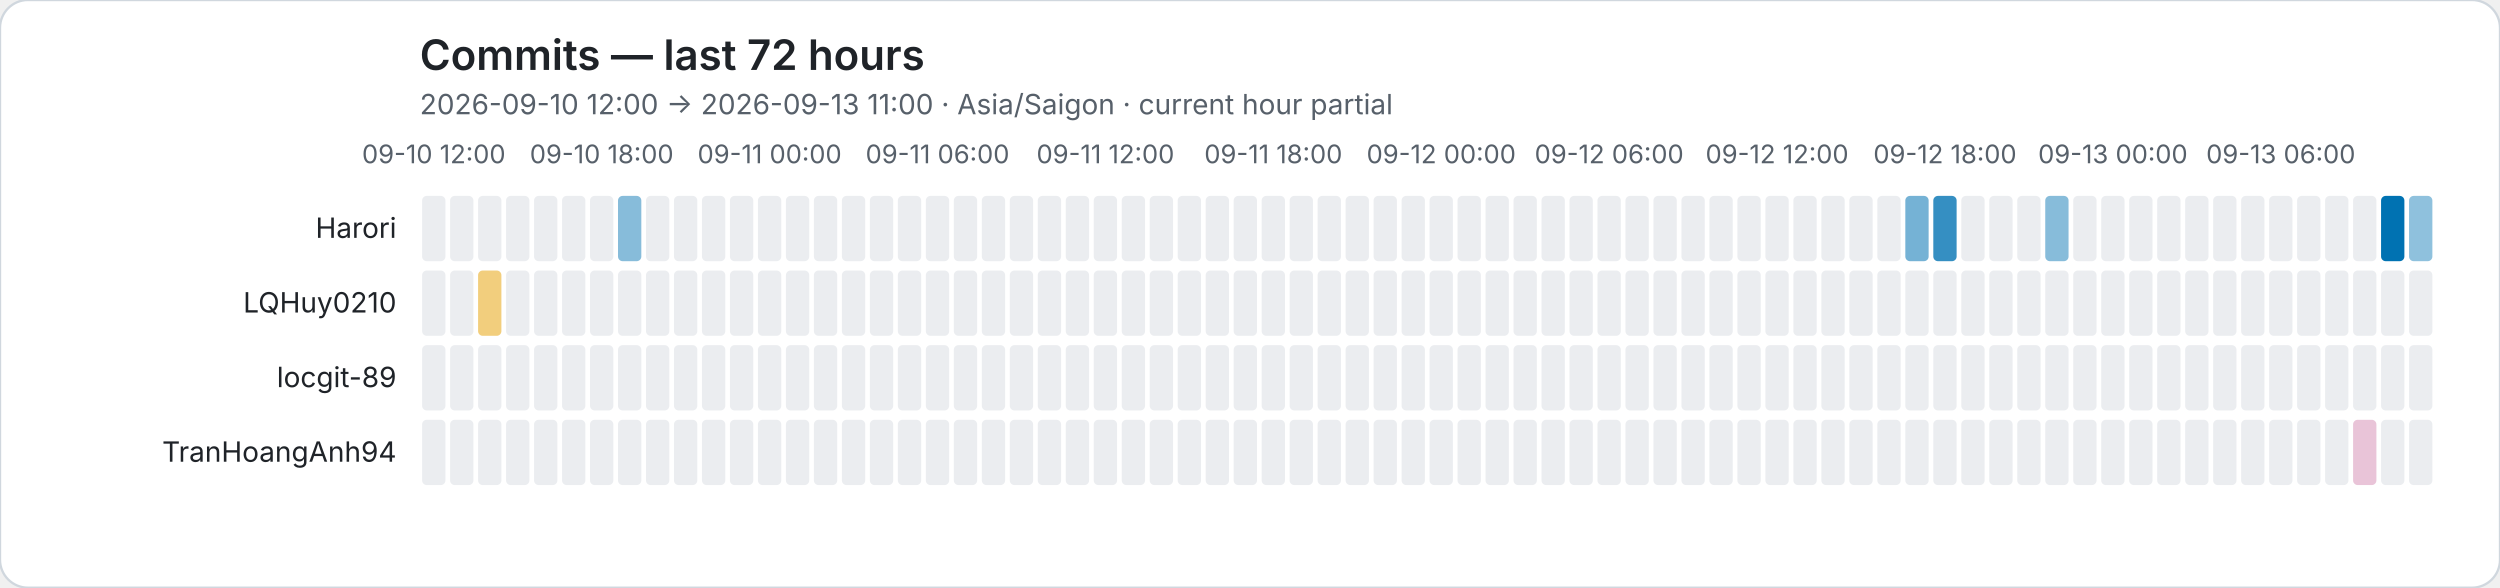
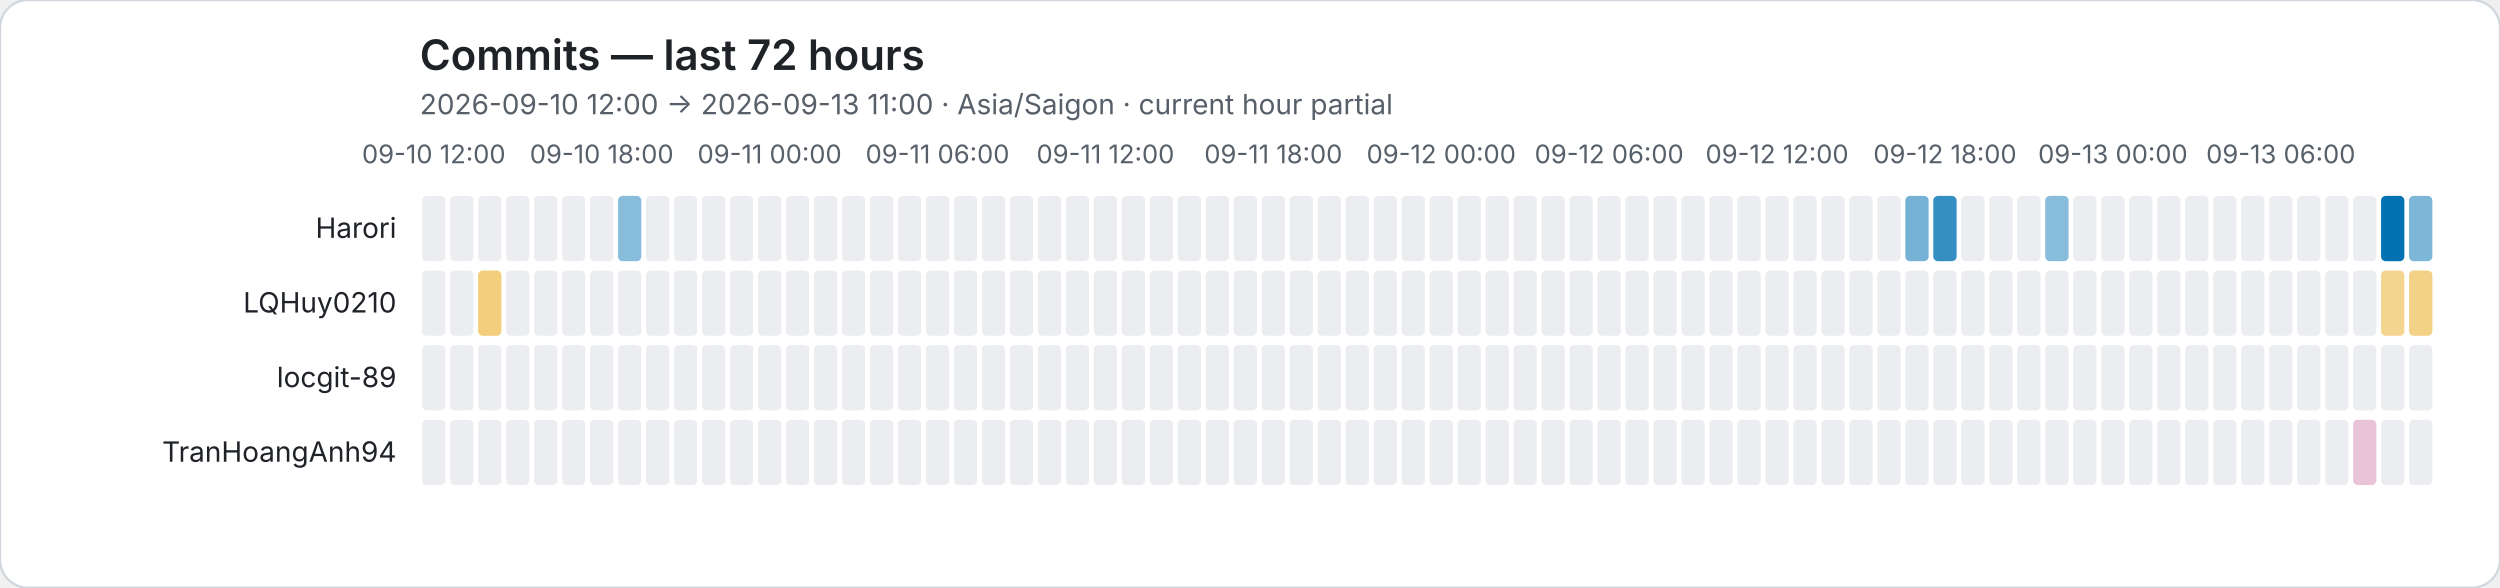
<svg xmlns="http://www.w3.org/2000/svg" role="img" viewBox="0 0 1072 252">
  <rect width="1072" height="252" rx="12" fill="#ffffff" stroke="#d0d7de" />
  <style>text{font-family:system-ui,-apple-system,BlinkMacSystemFont,"Segoe UI",sans-serif}.axis{fill:#57606a;font-size:11px}.heading{fill:#1f2328;font-size:18px;font-weight:600}.subheading{fill:#57606a;font-size:12px}.name{fill:#1f2328;font-size:12px}</style>
  <text class="heading" x="180" y="30">Commits — last 72 hours</text>
  <text class="subheading" x="180" y="49">2026-09-10 12:00 → 2026-09-13 11:00 · Asia/Saigon · current hour partial</text>
  <text class="axis" x="186" y="70" text-anchor="middle">09-10 12:00</text>
  <text class="axis" x="258" y="70" text-anchor="middle">09-10 18:00</text>
  <text class="axis" x="330" y="70" text-anchor="middle">09-11 00:00</text>
  <text class="axis" x="402" y="70" text-anchor="middle">09-11 06:00</text>
  <text class="axis" x="474" y="70" text-anchor="middle">09-11 12:00</text>
  <text class="axis" x="546" y="70" text-anchor="middle">09-11 18:00</text>
  <text class="axis" x="618" y="70" text-anchor="middle">09-12 00:00</text>
  <text class="axis" x="690" y="70" text-anchor="middle">09-12 06:00</text>
  <text class="axis" x="762" y="70" text-anchor="middle">09-12 12:00</text>
  <text class="axis" x="834" y="70" text-anchor="middle">09-12 18:00</text>
  <text class="axis" x="906" y="70" text-anchor="middle">09-13 00:00</text>
  <text class="axis" x="978" y="70" text-anchor="middle">09-13 06:00</text>
  <text class="name" x="170" y="102" text-anchor="end">Harori</text>
  <rect data-hour="0" x="181" y="84" width="10" height="28" rx="2" fill="#ebedf0" />
  <rect data-hour="1" x="193" y="84" width="10" height="28" rx="2" fill="#ebedf0" />
  <rect data-hour="2" x="205" y="84" width="10" height="28" rx="2" fill="#ebedf0" />
  <rect data-hour="3" x="217" y="84" width="10" height="28" rx="2" fill="#ebedf0" />
  <rect data-hour="4" x="229" y="84" width="10" height="28" rx="2" fill="#ebedf0" />
  <rect data-hour="5" x="241" y="84" width="10" height="28" rx="2" fill="#ebedf0" />
  <rect data-hour="6" x="253" y="84" width="10" height="28" rx="2" fill="#ebedf0" />
  <rect data-hour="7" x="265" y="84" width="10" height="28" rx="2" fill="rgba(0, 114, 178, 0.47)" />
  <rect data-hour="8" x="277" y="84" width="10" height="28" rx="2" fill="#ebedf0" />
  <rect data-hour="9" x="289" y="84" width="10" height="28" rx="2" fill="#ebedf0" />
  <rect data-hour="10" x="301" y="84" width="10" height="28" rx="2" fill="#ebedf0" />
  <rect data-hour="11" x="313" y="84" width="10" height="28" rx="2" fill="#ebedf0" />
  <rect data-hour="12" x="325" y="84" width="10" height="28" rx="2" fill="#ebedf0" />
  <rect data-hour="13" x="337" y="84" width="10" height="28" rx="2" fill="#ebedf0" />
  <rect data-hour="14" x="349" y="84" width="10" height="28" rx="2" fill="#ebedf0" />
  <rect data-hour="15" x="361" y="84" width="10" height="28" rx="2" fill="#ebedf0" />
  <rect data-hour="16" x="373" y="84" width="10" height="28" rx="2" fill="#ebedf0" />
  <rect data-hour="17" x="385" y="84" width="10" height="28" rx="2" fill="#ebedf0" />
  <rect data-hour="18" x="397" y="84" width="10" height="28" rx="2" fill="#ebedf0" />
  <rect data-hour="19" x="409" y="84" width="10" height="28" rx="2" fill="#ebedf0" />
  <rect data-hour="20" x="421" y="84" width="10" height="28" rx="2" fill="#ebedf0" />
  <rect data-hour="21" x="433" y="84" width="10" height="28" rx="2" fill="#ebedf0" />
  <rect data-hour="22" x="445" y="84" width="10" height="28" rx="2" fill="#ebedf0" />
  <rect data-hour="23" x="457" y="84" width="10" height="28" rx="2" fill="#ebedf0" />
  <rect data-hour="24" x="469" y="84" width="10" height="28" rx="2" fill="#ebedf0" />
  <rect data-hour="25" x="481" y="84" width="10" height="28" rx="2" fill="#ebedf0" />
  <rect data-hour="26" x="493" y="84" width="10" height="28" rx="2" fill="#ebedf0" />
  <rect data-hour="27" x="505" y="84" width="10" height="28" rx="2" fill="#ebedf0" />
  <rect data-hour="28" x="517" y="84" width="10" height="28" rx="2" fill="#ebedf0" />
  <rect data-hour="29" x="529" y="84" width="10" height="28" rx="2" fill="#ebedf0" />
  <rect data-hour="30" x="541" y="84" width="10" height="28" rx="2" fill="#ebedf0" />
  <rect data-hour="31" x="553" y="84" width="10" height="28" rx="2" fill="#ebedf0" />
  <rect data-hour="32" x="565" y="84" width="10" height="28" rx="2" fill="#ebedf0" />
  <rect data-hour="33" x="577" y="84" width="10" height="28" rx="2" fill="#ebedf0" />
  <rect data-hour="34" x="589" y="84" width="10" height="28" rx="2" fill="#ebedf0" />
  <rect data-hour="35" x="601" y="84" width="10" height="28" rx="2" fill="#ebedf0" />
  <rect data-hour="36" x="613" y="84" width="10" height="28" rx="2" fill="#ebedf0" />
  <rect data-hour="37" x="625" y="84" width="10" height="28" rx="2" fill="#ebedf0" />
  <rect data-hour="38" x="637" y="84" width="10" height="28" rx="2" fill="#ebedf0" />
  <rect data-hour="39" x="649" y="84" width="10" height="28" rx="2" fill="#ebedf0" />
  <rect data-hour="40" x="661" y="84" width="10" height="28" rx="2" fill="#ebedf0" />
  <rect data-hour="41" x="673" y="84" width="10" height="28" rx="2" fill="#ebedf0" />
  <rect data-hour="42" x="685" y="84" width="10" height="28" rx="2" fill="#ebedf0" />
  <rect data-hour="43" x="697" y="84" width="10" height="28" rx="2" fill="#ebedf0" />
  <rect data-hour="44" x="709" y="84" width="10" height="28" rx="2" fill="#ebedf0" />
  <rect data-hour="45" x="721" y="84" width="10" height="28" rx="2" fill="#ebedf0" />
  <rect data-hour="46" x="733" y="84" width="10" height="28" rx="2" fill="#ebedf0" />
  <rect data-hour="47" x="745" y="84" width="10" height="28" rx="2" fill="#ebedf0" />
  <rect data-hour="48" x="757" y="84" width="10" height="28" rx="2" fill="#ebedf0" />
  <rect data-hour="49" x="769" y="84" width="10" height="28" rx="2" fill="#ebedf0" />
  <rect data-hour="50" x="781" y="84" width="10" height="28" rx="2" fill="#ebedf0" />
  <rect data-hour="51" x="793" y="84" width="10" height="28" rx="2" fill="#ebedf0" />
  <rect data-hour="52" x="805" y="84" width="10" height="28" rx="2" fill="#ebedf0" />
  <rect data-hour="53" x="817" y="84" width="10" height="28" rx="2" fill="rgba(0, 114, 178, 0.54)" />
  <rect data-hour="54" x="829" y="84" width="10" height="28" rx="2" fill="rgba(0, 114, 178, 0.79)" />
  <rect data-hour="55" x="841" y="84" width="10" height="28" rx="2" fill="#ebedf0" />
  <rect data-hour="56" x="853" y="84" width="10" height="28" rx="2" fill="#ebedf0" />
  <rect data-hour="57" x="865" y="84" width="10" height="28" rx="2" fill="#ebedf0" />
  <rect data-hour="58" x="877" y="84" width="10" height="28" rx="2" fill="rgba(0, 114, 178, 0.47)" />
  <rect data-hour="59" x="889" y="84" width="10" height="28" rx="2" fill="#ebedf0" />
  <rect data-hour="60" x="901" y="84" width="10" height="28" rx="2" fill="#ebedf0" />
  <rect data-hour="61" x="913" y="84" width="10" height="28" rx="2" fill="#ebedf0" />
  <rect data-hour="62" x="925" y="84" width="10" height="28" rx="2" fill="#ebedf0" />
  <rect data-hour="63" x="937" y="84" width="10" height="28" rx="2" fill="#ebedf0" />
  <rect data-hour="64" x="949" y="84" width="10" height="28" rx="2" fill="#ebedf0" />
  <rect data-hour="65" x="961" y="84" width="10" height="28" rx="2" fill="#ebedf0" />
  <rect data-hour="66" x="973" y="84" width="10" height="28" rx="2" fill="#ebedf0" />
  <rect data-hour="67" x="985" y="84" width="10" height="28" rx="2" fill="#ebedf0" />
  <rect data-hour="68" x="997" y="84" width="10" height="28" rx="2" fill="#ebedf0" />
  <rect data-hour="69" x="1009" y="84" width="10" height="28" rx="2" fill="#ebedf0" />
  <rect data-hour="70" x="1021" y="84" width="10" height="28" rx="2" fill="rgba(0, 114, 178, 1.00)" />
-   <rect data-hour="71" x="1033" y="84" width="10" height="28" rx="2" fill="rgba(0, 114, 178, 0.44)" />
+   <rect data-hour="71" x="1033" y="84" width="10" height="28" rx="2" fill="rgba(0, 114, 178, 0.51)" />
  <text class="name" x="170" y="134" text-anchor="end">LQHuy0210</text>
  <rect data-hour="0" x="181" y="116" width="10" height="28" rx="2" fill="#ebedf0" />
  <rect data-hour="1" x="193" y="116" width="10" height="28" rx="2" fill="#ebedf0" />
  <rect data-hour="2" x="205" y="116" width="10" height="28" rx="2" fill="rgba(230, 159, 0, 0.51)" />
  <rect data-hour="3" x="217" y="116" width="10" height="28" rx="2" fill="#ebedf0" />
  <rect data-hour="4" x="229" y="116" width="10" height="28" rx="2" fill="#ebedf0" />
  <rect data-hour="5" x="241" y="116" width="10" height="28" rx="2" fill="#ebedf0" />
  <rect data-hour="6" x="253" y="116" width="10" height="28" rx="2" fill="#ebedf0" />
  <rect data-hour="7" x="265" y="116" width="10" height="28" rx="2" fill="#ebedf0" />
  <rect data-hour="8" x="277" y="116" width="10" height="28" rx="2" fill="#ebedf0" />
  <rect data-hour="9" x="289" y="116" width="10" height="28" rx="2" fill="#ebedf0" />
  <rect data-hour="10" x="301" y="116" width="10" height="28" rx="2" fill="#ebedf0" />
  <rect data-hour="11" x="313" y="116" width="10" height="28" rx="2" fill="#ebedf0" />
  <rect data-hour="12" x="325" y="116" width="10" height="28" rx="2" fill="#ebedf0" />
  <rect data-hour="13" x="337" y="116" width="10" height="28" rx="2" fill="#ebedf0" />
  <rect data-hour="14" x="349" y="116" width="10" height="28" rx="2" fill="#ebedf0" />
  <rect data-hour="15" x="361" y="116" width="10" height="28" rx="2" fill="#ebedf0" />
  <rect data-hour="16" x="373" y="116" width="10" height="28" rx="2" fill="#ebedf0" />
  <rect data-hour="17" x="385" y="116" width="10" height="28" rx="2" fill="#ebedf0" />
  <rect data-hour="18" x="397" y="116" width="10" height="28" rx="2" fill="#ebedf0" />
  <rect data-hour="19" x="409" y="116" width="10" height="28" rx="2" fill="#ebedf0" />
  <rect data-hour="20" x="421" y="116" width="10" height="28" rx="2" fill="#ebedf0" />
  <rect data-hour="21" x="433" y="116" width="10" height="28" rx="2" fill="#ebedf0" />
  <rect data-hour="22" x="445" y="116" width="10" height="28" rx="2" fill="#ebedf0" />
  <rect data-hour="23" x="457" y="116" width="10" height="28" rx="2" fill="#ebedf0" />
  <rect data-hour="24" x="469" y="116" width="10" height="28" rx="2" fill="#ebedf0" />
  <rect data-hour="25" x="481" y="116" width="10" height="28" rx="2" fill="#ebedf0" />
  <rect data-hour="26" x="493" y="116" width="10" height="28" rx="2" fill="#ebedf0" />
  <rect data-hour="27" x="505" y="116" width="10" height="28" rx="2" fill="#ebedf0" />
  <rect data-hour="28" x="517" y="116" width="10" height="28" rx="2" fill="#ebedf0" />
  <rect data-hour="29" x="529" y="116" width="10" height="28" rx="2" fill="#ebedf0" />
  <rect data-hour="30" x="541" y="116" width="10" height="28" rx="2" fill="#ebedf0" />
  <rect data-hour="31" x="553" y="116" width="10" height="28" rx="2" fill="#ebedf0" />
  <rect data-hour="32" x="565" y="116" width="10" height="28" rx="2" fill="#ebedf0" />
  <rect data-hour="33" x="577" y="116" width="10" height="28" rx="2" fill="#ebedf0" />
  <rect data-hour="34" x="589" y="116" width="10" height="28" rx="2" fill="#ebedf0" />
  <rect data-hour="35" x="601" y="116" width="10" height="28" rx="2" fill="#ebedf0" />
  <rect data-hour="36" x="613" y="116" width="10" height="28" rx="2" fill="#ebedf0" />
  <rect data-hour="37" x="625" y="116" width="10" height="28" rx="2" fill="#ebedf0" />
  <rect data-hour="38" x="637" y="116" width="10" height="28" rx="2" fill="#ebedf0" />
  <rect data-hour="39" x="649" y="116" width="10" height="28" rx="2" fill="#ebedf0" />
  <rect data-hour="40" x="661" y="116" width="10" height="28" rx="2" fill="#ebedf0" />
  <rect data-hour="41" x="673" y="116" width="10" height="28" rx="2" fill="#ebedf0" />
  <rect data-hour="42" x="685" y="116" width="10" height="28" rx="2" fill="#ebedf0" />
  <rect data-hour="43" x="697" y="116" width="10" height="28" rx="2" fill="#ebedf0" />
  <rect data-hour="44" x="709" y="116" width="10" height="28" rx="2" fill="#ebedf0" />
  <rect data-hour="45" x="721" y="116" width="10" height="28" rx="2" fill="#ebedf0" />
  <rect data-hour="46" x="733" y="116" width="10" height="28" rx="2" fill="#ebedf0" />
  <rect data-hour="47" x="745" y="116" width="10" height="28" rx="2" fill="#ebedf0" />
  <rect data-hour="48" x="757" y="116" width="10" height="28" rx="2" fill="#ebedf0" />
  <rect data-hour="49" x="769" y="116" width="10" height="28" rx="2" fill="#ebedf0" />
  <rect data-hour="50" x="781" y="116" width="10" height="28" rx="2" fill="#ebedf0" />
  <rect data-hour="51" x="793" y="116" width="10" height="28" rx="2" fill="#ebedf0" />
  <rect data-hour="52" x="805" y="116" width="10" height="28" rx="2" fill="#ebedf0" />
  <rect data-hour="53" x="817" y="116" width="10" height="28" rx="2" fill="#ebedf0" />
  <rect data-hour="54" x="829" y="116" width="10" height="28" rx="2" fill="#ebedf0" />
  <rect data-hour="55" x="841" y="116" width="10" height="28" rx="2" fill="#ebedf0" />
  <rect data-hour="56" x="853" y="116" width="10" height="28" rx="2" fill="#ebedf0" />
  <rect data-hour="57" x="865" y="116" width="10" height="28" rx="2" fill="#ebedf0" />
  <rect data-hour="58" x="877" y="116" width="10" height="28" rx="2" fill="#ebedf0" />
  <rect data-hour="59" x="889" y="116" width="10" height="28" rx="2" fill="#ebedf0" />
  <rect data-hour="60" x="901" y="116" width="10" height="28" rx="2" fill="#ebedf0" />
  <rect data-hour="61" x="913" y="116" width="10" height="28" rx="2" fill="#ebedf0" />
  <rect data-hour="62" x="925" y="116" width="10" height="28" rx="2" fill="#ebedf0" />
  <rect data-hour="63" x="937" y="116" width="10" height="28" rx="2" fill="#ebedf0" />
  <rect data-hour="64" x="949" y="116" width="10" height="28" rx="2" fill="#ebedf0" />
  <rect data-hour="65" x="961" y="116" width="10" height="28" rx="2" fill="#ebedf0" />
  <rect data-hour="66" x="973" y="116" width="10" height="28" rx="2" fill="#ebedf0" />
  <rect data-hour="67" x="985" y="116" width="10" height="28" rx="2" fill="#ebedf0" />
  <rect data-hour="68" x="997" y="116" width="10" height="28" rx="2" fill="#ebedf0" />
  <rect data-hour="69" x="1009" y="116" width="10" height="28" rx="2" fill="#ebedf0" />
-   <rect data-hour="70" x="1021" y="116" width="10" height="28" rx="2" fill="#ebedf0" />
-   <rect data-hour="71" x="1033" y="116" width="10" height="28" rx="2" fill="#ebedf0" />
+   <rect data-hour="70" x="1021" y="116" width="10" height="28" rx="2" fill="rgba(230, 159, 0, 0.44)" />
+   <rect data-hour="71" x="1033" y="116" width="10" height="28" rx="2" fill="rgba(230, 159, 0, 0.47)" />
  <text class="name" x="170" y="166" text-anchor="end">locgit-89</text>
  <rect data-hour="0" x="181" y="148" width="10" height="28" rx="2" fill="#ebedf0" />
  <rect data-hour="1" x="193" y="148" width="10" height="28" rx="2" fill="#ebedf0" />
  <rect data-hour="2" x="205" y="148" width="10" height="28" rx="2" fill="#ebedf0" />
  <rect data-hour="3" x="217" y="148" width="10" height="28" rx="2" fill="#ebedf0" />
  <rect data-hour="4" x="229" y="148" width="10" height="28" rx="2" fill="#ebedf0" />
  <rect data-hour="5" x="241" y="148" width="10" height="28" rx="2" fill="#ebedf0" />
  <rect data-hour="6" x="253" y="148" width="10" height="28" rx="2" fill="#ebedf0" />
  <rect data-hour="7" x="265" y="148" width="10" height="28" rx="2" fill="#ebedf0" />
  <rect data-hour="8" x="277" y="148" width="10" height="28" rx="2" fill="#ebedf0" />
  <rect data-hour="9" x="289" y="148" width="10" height="28" rx="2" fill="#ebedf0" />
  <rect data-hour="10" x="301" y="148" width="10" height="28" rx="2" fill="#ebedf0" />
  <rect data-hour="11" x="313" y="148" width="10" height="28" rx="2" fill="#ebedf0" />
  <rect data-hour="12" x="325" y="148" width="10" height="28" rx="2" fill="#ebedf0" />
  <rect data-hour="13" x="337" y="148" width="10" height="28" rx="2" fill="#ebedf0" />
  <rect data-hour="14" x="349" y="148" width="10" height="28" rx="2" fill="#ebedf0" />
  <rect data-hour="15" x="361" y="148" width="10" height="28" rx="2" fill="#ebedf0" />
  <rect data-hour="16" x="373" y="148" width="10" height="28" rx="2" fill="#ebedf0" />
  <rect data-hour="17" x="385" y="148" width="10" height="28" rx="2" fill="#ebedf0" />
  <rect data-hour="18" x="397" y="148" width="10" height="28" rx="2" fill="#ebedf0" />
  <rect data-hour="19" x="409" y="148" width="10" height="28" rx="2" fill="#ebedf0" />
  <rect data-hour="20" x="421" y="148" width="10" height="28" rx="2" fill="#ebedf0" />
  <rect data-hour="21" x="433" y="148" width="10" height="28" rx="2" fill="#ebedf0" />
  <rect data-hour="22" x="445" y="148" width="10" height="28" rx="2" fill="#ebedf0" />
  <rect data-hour="23" x="457" y="148" width="10" height="28" rx="2" fill="#ebedf0" />
  <rect data-hour="24" x="469" y="148" width="10" height="28" rx="2" fill="#ebedf0" />
  <rect data-hour="25" x="481" y="148" width="10" height="28" rx="2" fill="#ebedf0" />
  <rect data-hour="26" x="493" y="148" width="10" height="28" rx="2" fill="#ebedf0" />
  <rect data-hour="27" x="505" y="148" width="10" height="28" rx="2" fill="#ebedf0" />
  <rect data-hour="28" x="517" y="148" width="10" height="28" rx="2" fill="#ebedf0" />
  <rect data-hour="29" x="529" y="148" width="10" height="28" rx="2" fill="#ebedf0" />
  <rect data-hour="30" x="541" y="148" width="10" height="28" rx="2" fill="#ebedf0" />
  <rect data-hour="31" x="553" y="148" width="10" height="28" rx="2" fill="#ebedf0" />
  <rect data-hour="32" x="565" y="148" width="10" height="28" rx="2" fill="#ebedf0" />
  <rect data-hour="33" x="577" y="148" width="10" height="28" rx="2" fill="#ebedf0" />
  <rect data-hour="34" x="589" y="148" width="10" height="28" rx="2" fill="#ebedf0" />
  <rect data-hour="35" x="601" y="148" width="10" height="28" rx="2" fill="#ebedf0" />
  <rect data-hour="36" x="613" y="148" width="10" height="28" rx="2" fill="#ebedf0" />
  <rect data-hour="37" x="625" y="148" width="10" height="28" rx="2" fill="#ebedf0" />
  <rect data-hour="38" x="637" y="148" width="10" height="28" rx="2" fill="#ebedf0" />
  <rect data-hour="39" x="649" y="148" width="10" height="28" rx="2" fill="#ebedf0" />
  <rect data-hour="40" x="661" y="148" width="10" height="28" rx="2" fill="#ebedf0" />
  <rect data-hour="41" x="673" y="148" width="10" height="28" rx="2" fill="#ebedf0" />
  <rect data-hour="42" x="685" y="148" width="10" height="28" rx="2" fill="#ebedf0" />
  <rect data-hour="43" x="697" y="148" width="10" height="28" rx="2" fill="#ebedf0" />
  <rect data-hour="44" x="709" y="148" width="10" height="28" rx="2" fill="#ebedf0" />
  <rect data-hour="45" x="721" y="148" width="10" height="28" rx="2" fill="#ebedf0" />
  <rect data-hour="46" x="733" y="148" width="10" height="28" rx="2" fill="#ebedf0" />
  <rect data-hour="47" x="745" y="148" width="10" height="28" rx="2" fill="#ebedf0" />
  <rect data-hour="48" x="757" y="148" width="10" height="28" rx="2" fill="#ebedf0" />
  <rect data-hour="49" x="769" y="148" width="10" height="28" rx="2" fill="#ebedf0" />
  <rect data-hour="50" x="781" y="148" width="10" height="28" rx="2" fill="#ebedf0" />
  <rect data-hour="51" x="793" y="148" width="10" height="28" rx="2" fill="#ebedf0" />
  <rect data-hour="52" x="805" y="148" width="10" height="28" rx="2" fill="#ebedf0" />
  <rect data-hour="53" x="817" y="148" width="10" height="28" rx="2" fill="#ebedf0" />
  <rect data-hour="54" x="829" y="148" width="10" height="28" rx="2" fill="#ebedf0" />
  <rect data-hour="55" x="841" y="148" width="10" height="28" rx="2" fill="#ebedf0" />
  <rect data-hour="56" x="853" y="148" width="10" height="28" rx="2" fill="#ebedf0" />
  <rect data-hour="57" x="865" y="148" width="10" height="28" rx="2" fill="#ebedf0" />
  <rect data-hour="58" x="877" y="148" width="10" height="28" rx="2" fill="#ebedf0" />
  <rect data-hour="59" x="889" y="148" width="10" height="28" rx="2" fill="#ebedf0" />
  <rect data-hour="60" x="901" y="148" width="10" height="28" rx="2" fill="#ebedf0" />
  <rect data-hour="61" x="913" y="148" width="10" height="28" rx="2" fill="#ebedf0" />
  <rect data-hour="62" x="925" y="148" width="10" height="28" rx="2" fill="#ebedf0" />
  <rect data-hour="63" x="937" y="148" width="10" height="28" rx="2" fill="#ebedf0" />
  <rect data-hour="64" x="949" y="148" width="10" height="28" rx="2" fill="#ebedf0" />
  <rect data-hour="65" x="961" y="148" width="10" height="28" rx="2" fill="#ebedf0" />
  <rect data-hour="66" x="973" y="148" width="10" height="28" rx="2" fill="#ebedf0" />
  <rect data-hour="67" x="985" y="148" width="10" height="28" rx="2" fill="#ebedf0" />
  <rect data-hour="68" x="997" y="148" width="10" height="28" rx="2" fill="#ebedf0" />
  <rect data-hour="69" x="1009" y="148" width="10" height="28" rx="2" fill="#ebedf0" />
  <rect data-hour="70" x="1021" y="148" width="10" height="28" rx="2" fill="#ebedf0" />
  <rect data-hour="71" x="1033" y="148" width="10" height="28" rx="2" fill="#ebedf0" />
  <text class="name" x="170" y="198" text-anchor="end">TranHoangAnh94</text>
  <rect data-hour="0" x="181" y="180" width="10" height="28" rx="2" fill="#ebedf0" />
  <rect data-hour="1" x="193" y="180" width="10" height="28" rx="2" fill="#ebedf0" />
  <rect data-hour="2" x="205" y="180" width="10" height="28" rx="2" fill="#ebedf0" />
  <rect data-hour="3" x="217" y="180" width="10" height="28" rx="2" fill="#ebedf0" />
  <rect data-hour="4" x="229" y="180" width="10" height="28" rx="2" fill="#ebedf0" />
  <rect data-hour="5" x="241" y="180" width="10" height="28" rx="2" fill="#ebedf0" />
  <rect data-hour="6" x="253" y="180" width="10" height="28" rx="2" fill="#ebedf0" />
  <rect data-hour="7" x="265" y="180" width="10" height="28" rx="2" fill="#ebedf0" />
  <rect data-hour="8" x="277" y="180" width="10" height="28" rx="2" fill="#ebedf0" />
  <rect data-hour="9" x="289" y="180" width="10" height="28" rx="2" fill="#ebedf0" />
  <rect data-hour="10" x="301" y="180" width="10" height="28" rx="2" fill="#ebedf0" />
  <rect data-hour="11" x="313" y="180" width="10" height="28" rx="2" fill="#ebedf0" />
  <rect data-hour="12" x="325" y="180" width="10" height="28" rx="2" fill="#ebedf0" />
  <rect data-hour="13" x="337" y="180" width="10" height="28" rx="2" fill="#ebedf0" />
  <rect data-hour="14" x="349" y="180" width="10" height="28" rx="2" fill="#ebedf0" />
  <rect data-hour="15" x="361" y="180" width="10" height="28" rx="2" fill="#ebedf0" />
  <rect data-hour="16" x="373" y="180" width="10" height="28" rx="2" fill="#ebedf0" />
  <rect data-hour="17" x="385" y="180" width="10" height="28" rx="2" fill="#ebedf0" />
  <rect data-hour="18" x="397" y="180" width="10" height="28" rx="2" fill="#ebedf0" />
  <rect data-hour="19" x="409" y="180" width="10" height="28" rx="2" fill="#ebedf0" />
  <rect data-hour="20" x="421" y="180" width="10" height="28" rx="2" fill="#ebedf0" />
  <rect data-hour="21" x="433" y="180" width="10" height="28" rx="2" fill="#ebedf0" />
  <rect data-hour="22" x="445" y="180" width="10" height="28" rx="2" fill="#ebedf0" />
  <rect data-hour="23" x="457" y="180" width="10" height="28" rx="2" fill="#ebedf0" />
  <rect data-hour="24" x="469" y="180" width="10" height="28" rx="2" fill="#ebedf0" />
  <rect data-hour="25" x="481" y="180" width="10" height="28" rx="2" fill="#ebedf0" />
  <rect data-hour="26" x="493" y="180" width="10" height="28" rx="2" fill="#ebedf0" />
  <rect data-hour="27" x="505" y="180" width="10" height="28" rx="2" fill="#ebedf0" />
  <rect data-hour="28" x="517" y="180" width="10" height="28" rx="2" fill="#ebedf0" />
  <rect data-hour="29" x="529" y="180" width="10" height="28" rx="2" fill="#ebedf0" />
  <rect data-hour="30" x="541" y="180" width="10" height="28" rx="2" fill="#ebedf0" />
  <rect data-hour="31" x="553" y="180" width="10" height="28" rx="2" fill="#ebedf0" />
  <rect data-hour="32" x="565" y="180" width="10" height="28" rx="2" fill="#ebedf0" />
  <rect data-hour="33" x="577" y="180" width="10" height="28" rx="2" fill="#ebedf0" />
  <rect data-hour="34" x="589" y="180" width="10" height="28" rx="2" fill="#ebedf0" />
  <rect data-hour="35" x="601" y="180" width="10" height="28" rx="2" fill="#ebedf0" />
  <rect data-hour="36" x="613" y="180" width="10" height="28" rx="2" fill="#ebedf0" />
  <rect data-hour="37" x="625" y="180" width="10" height="28" rx="2" fill="#ebedf0" />
  <rect data-hour="38" x="637" y="180" width="10" height="28" rx="2" fill="#ebedf0" />
  <rect data-hour="39" x="649" y="180" width="10" height="28" rx="2" fill="#ebedf0" />
  <rect data-hour="40" x="661" y="180" width="10" height="28" rx="2" fill="#ebedf0" />
  <rect data-hour="41" x="673" y="180" width="10" height="28" rx="2" fill="#ebedf0" />
  <rect data-hour="42" x="685" y="180" width="10" height="28" rx="2" fill="#ebedf0" />
  <rect data-hour="43" x="697" y="180" width="10" height="28" rx="2" fill="#ebedf0" />
  <rect data-hour="44" x="709" y="180" width="10" height="28" rx="2" fill="#ebedf0" />
  <rect data-hour="45" x="721" y="180" width="10" height="28" rx="2" fill="#ebedf0" />
  <rect data-hour="46" x="733" y="180" width="10" height="28" rx="2" fill="#ebedf0" />
  <rect data-hour="47" x="745" y="180" width="10" height="28" rx="2" fill="#ebedf0" />
  <rect data-hour="48" x="757" y="180" width="10" height="28" rx="2" fill="#ebedf0" />
  <rect data-hour="49" x="769" y="180" width="10" height="28" rx="2" fill="#ebedf0" />
  <rect data-hour="50" x="781" y="180" width="10" height="28" rx="2" fill="#ebedf0" />
  <rect data-hour="51" x="793" y="180" width="10" height="28" rx="2" fill="#ebedf0" />
  <rect data-hour="52" x="805" y="180" width="10" height="28" rx="2" fill="#ebedf0" />
  <rect data-hour="53" x="817" y="180" width="10" height="28" rx="2" fill="#ebedf0" />
  <rect data-hour="54" x="829" y="180" width="10" height="28" rx="2" fill="#ebedf0" />
  <rect data-hour="55" x="841" y="180" width="10" height="28" rx="2" fill="#ebedf0" />
  <rect data-hour="56" x="853" y="180" width="10" height="28" rx="2" fill="#ebedf0" />
  <rect data-hour="57" x="865" y="180" width="10" height="28" rx="2" fill="#ebedf0" />
  <rect data-hour="58" x="877" y="180" width="10" height="28" rx="2" fill="#ebedf0" />
  <rect data-hour="59" x="889" y="180" width="10" height="28" rx="2" fill="#ebedf0" />
  <rect data-hour="60" x="901" y="180" width="10" height="28" rx="2" fill="#ebedf0" />
  <rect data-hour="61" x="913" y="180" width="10" height="28" rx="2" fill="#ebedf0" />
  <rect data-hour="62" x="925" y="180" width="10" height="28" rx="2" fill="#ebedf0" />
  <rect data-hour="63" x="937" y="180" width="10" height="28" rx="2" fill="#ebedf0" />
  <rect data-hour="64" x="949" y="180" width="10" height="28" rx="2" fill="#ebedf0" />
  <rect data-hour="65" x="961" y="180" width="10" height="28" rx="2" fill="#ebedf0" />
  <rect data-hour="66" x="973" y="180" width="10" height="28" rx="2" fill="#ebedf0" />
  <rect data-hour="67" x="985" y="180" width="10" height="28" rx="2" fill="#ebedf0" />
  <rect data-hour="68" x="997" y="180" width="10" height="28" rx="2" fill="#ebedf0" />
  <rect data-hour="69" x="1009" y="180" width="10" height="28" rx="2" fill="rgba(204, 121, 167, 0.44)" />
  <rect data-hour="70" x="1021" y="180" width="10" height="28" rx="2" fill="#ebedf0" />
  <rect data-hour="71" x="1033" y="180" width="10" height="28" rx="2" fill="#ebedf0" />
</svg>
